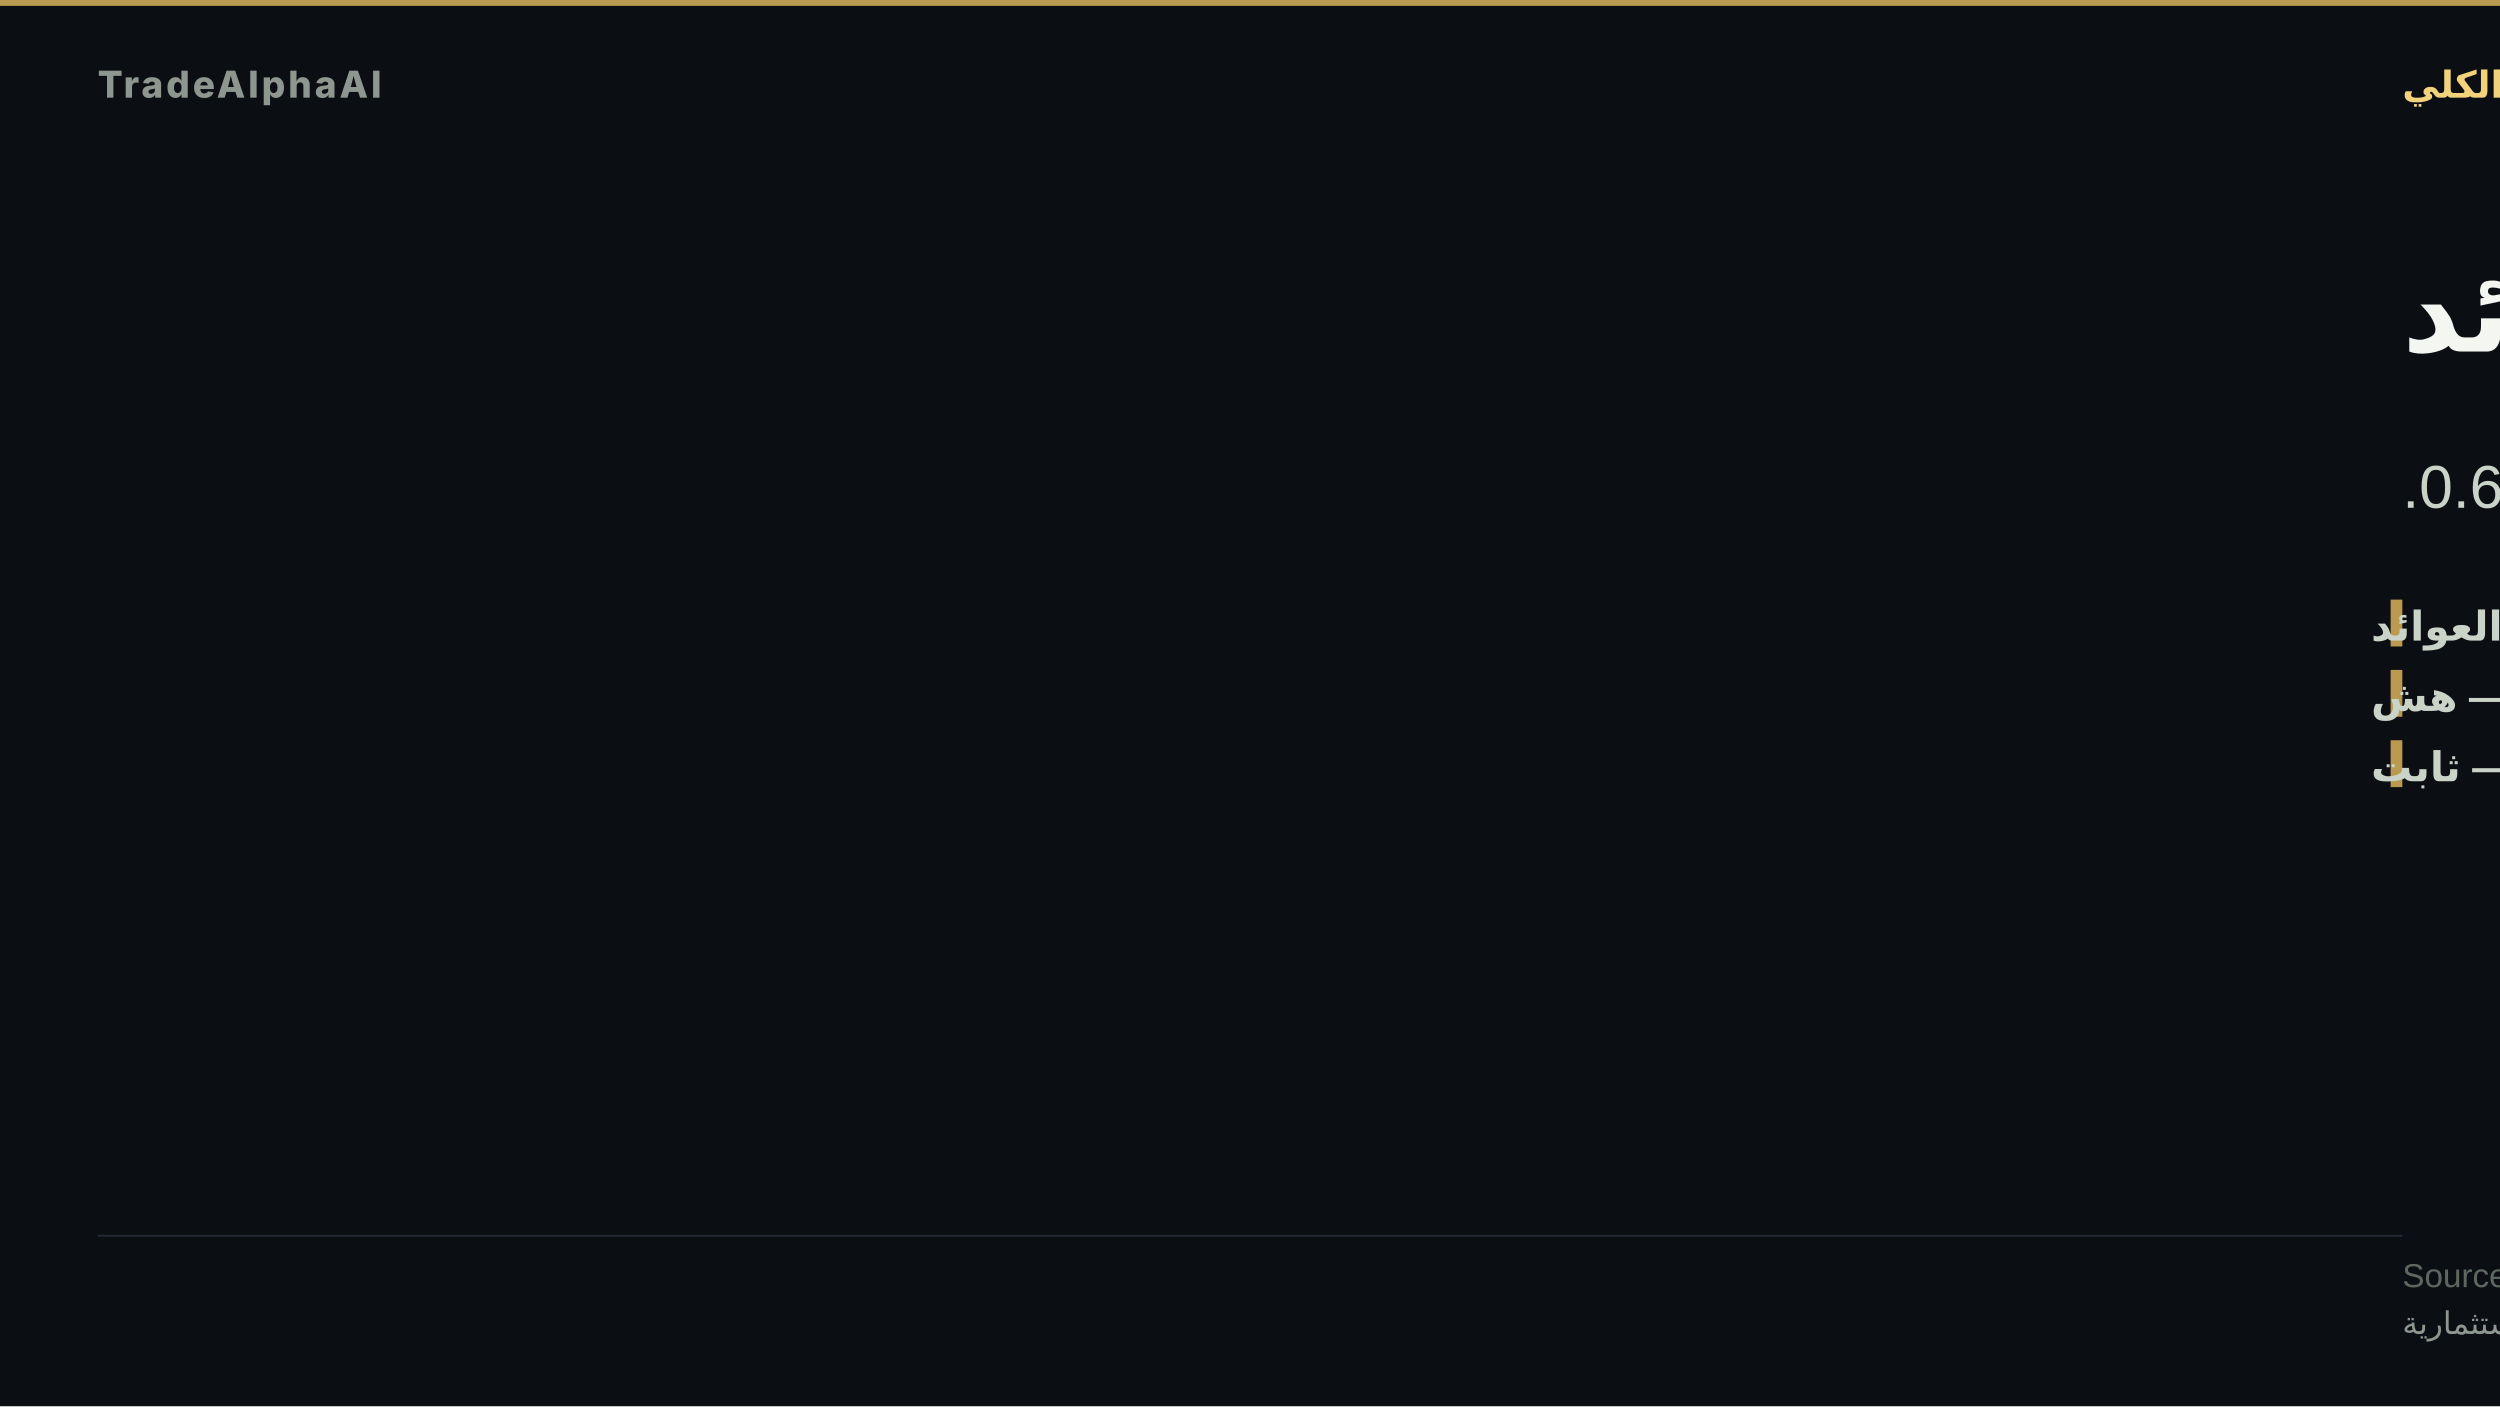
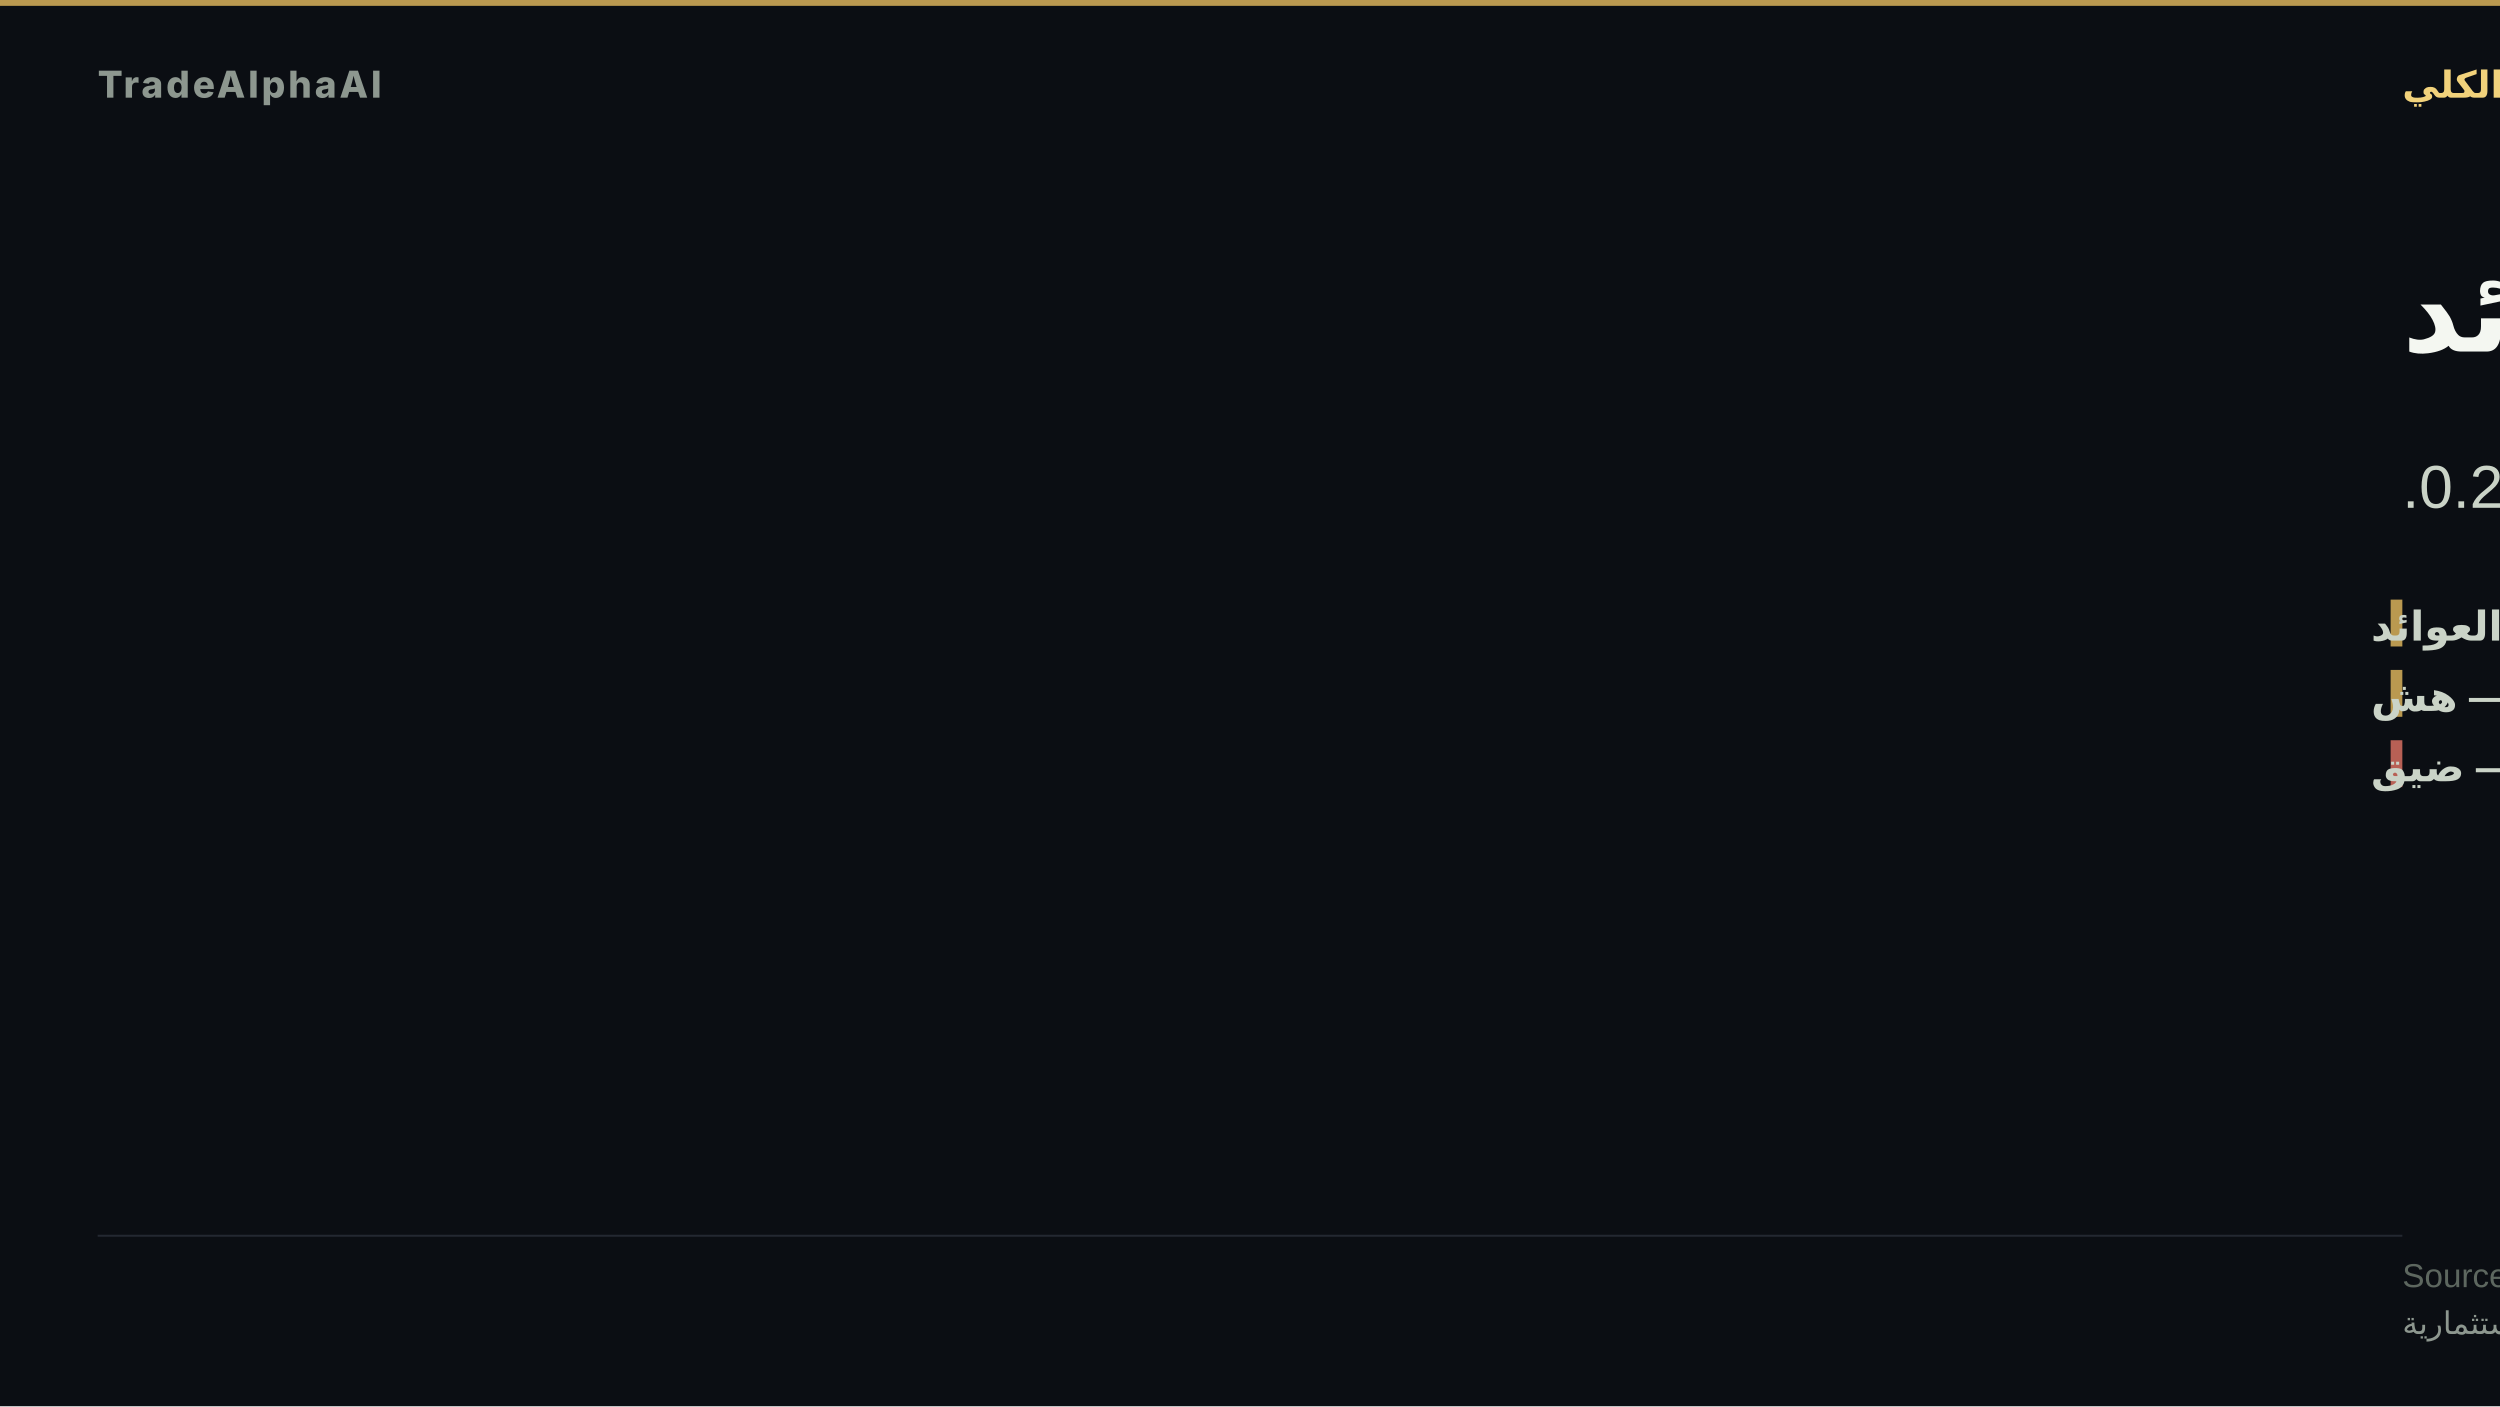
<svg xmlns="http://www.w3.org/2000/svg" width="1280" height="720" viewBox="0 0 1280 720" role="img" aria-label="ضغط العوائد">
  <rect width="1280" height="720" fill="#0b0e13" />
  <rect x="0" y="0" width="1280" height="3" fill="#d8b15a" opacity="0.85" />
  <text x="50" y="50" font-family="'Inter','Segoe UI','Helvetica Neue',Arial,sans-serif" font-size="19" font-weight="800" letter-spacing="1.5" fill="#8d978f" text-anchor="start">TradeAlphaAI</text>
  <text x="1230" y="50" font-family="'Tajawal','Cairo','Segoe UI',Arial,sans-serif" font-size="19" font-weight="700" letter-spacing="0" fill="#f2d27b" text-anchor="end" direction="rtl">النظام الكلي</text>
  <text x="1230" y="180" font-family="'Tajawal','Cairo','Segoe UI',Arial,sans-serif" font-size="58" font-weight="800" fill="#f4f7f1" text-anchor="end" direction="rtl">ضغط العوائد</text>
-   <text x="1230" y="260" font-family="'Tajawal','Cairo','Segoe UI',Arial,sans-serif" font-size="31" font-weight="500" fill="#cad3c7" text-anchor="end" direction="rtl">سيولة ضغط العوائد · استقرار هش · اتساق 0.6.</text>
+   <text x="1230" y="260" font-family="'Tajawal','Cairo','Segoe UI',Arial,sans-serif" font-size="31" font-weight="500" fill="#cad3c7" text-anchor="end" direction="rtl">سيولة ضغط العوائد · استقرار هش · اتساق 0.2.</text>
  <rect x="1224" y="307" width="6" height="24" fill="#d8b15a" opacity="0.85" />
  <text x="1214" y="328" font-family="'Tajawal','Cairo','Segoe UI',Arial,sans-serif" font-size="21" font-weight="600" fill="#cad3c7" text-anchor="end" direction="rtl">السيولة — ضغط العوائد</text>
  <rect x="1224" y="343" width="6" height="24" fill="#d8b15a" opacity="0.85" />
  <text x="1214" y="364" font-family="'Tajawal','Cairo','Segoe UI',Arial,sans-serif" font-size="21" font-weight="600" fill="#cad3c7" text-anchor="end" direction="rtl">الاستقرار — هش</text>
-   <rect x="1224" y="379" width="6" height="24" fill="#d8b15a" opacity="0.85" />
-   <text x="1214" y="400" font-family="'Tajawal','Cairo','Segoe UI',Arial,sans-serif" font-size="21" font-weight="600" fill="#cad3c7" text-anchor="end" direction="rtl">الاتساع — ثابت</text>
+   <rect x="1224" y="379" width="6" height="24" fill="#d66e60" opacity="0.85" />
+   <text x="1214" y="400" font-family="'Tajawal','Cairo','Segoe UI',Arial,sans-serif" font-size="21" font-weight="600" fill="#cad3c7" text-anchor="end" direction="rtl">الاتساع — ضيق</text>
  <rect x="50" y="632.2" width="1180" height="1" fill="rgba(148,163,184,0.18)" />
  <text x="1230" y="659" font-family="'Tajawal','Cairo','Segoe UI',Arial,sans-serif" font-size="17" fill="#5d675f" text-anchor="end" direction="rtl">Source: TradeAlphaAI macro-reactions + liquidity-regime artifacts</text>
  <text x="1230" y="683" font-family="'Tajawal','Cairo','Segoe UI',Arial,sans-serif" font-size="16" fill="#8d978f" text-anchor="end" direction="rtl">استخبارات سوق تعليمية — ليست نصيحة استثمارية</text>
</svg>
